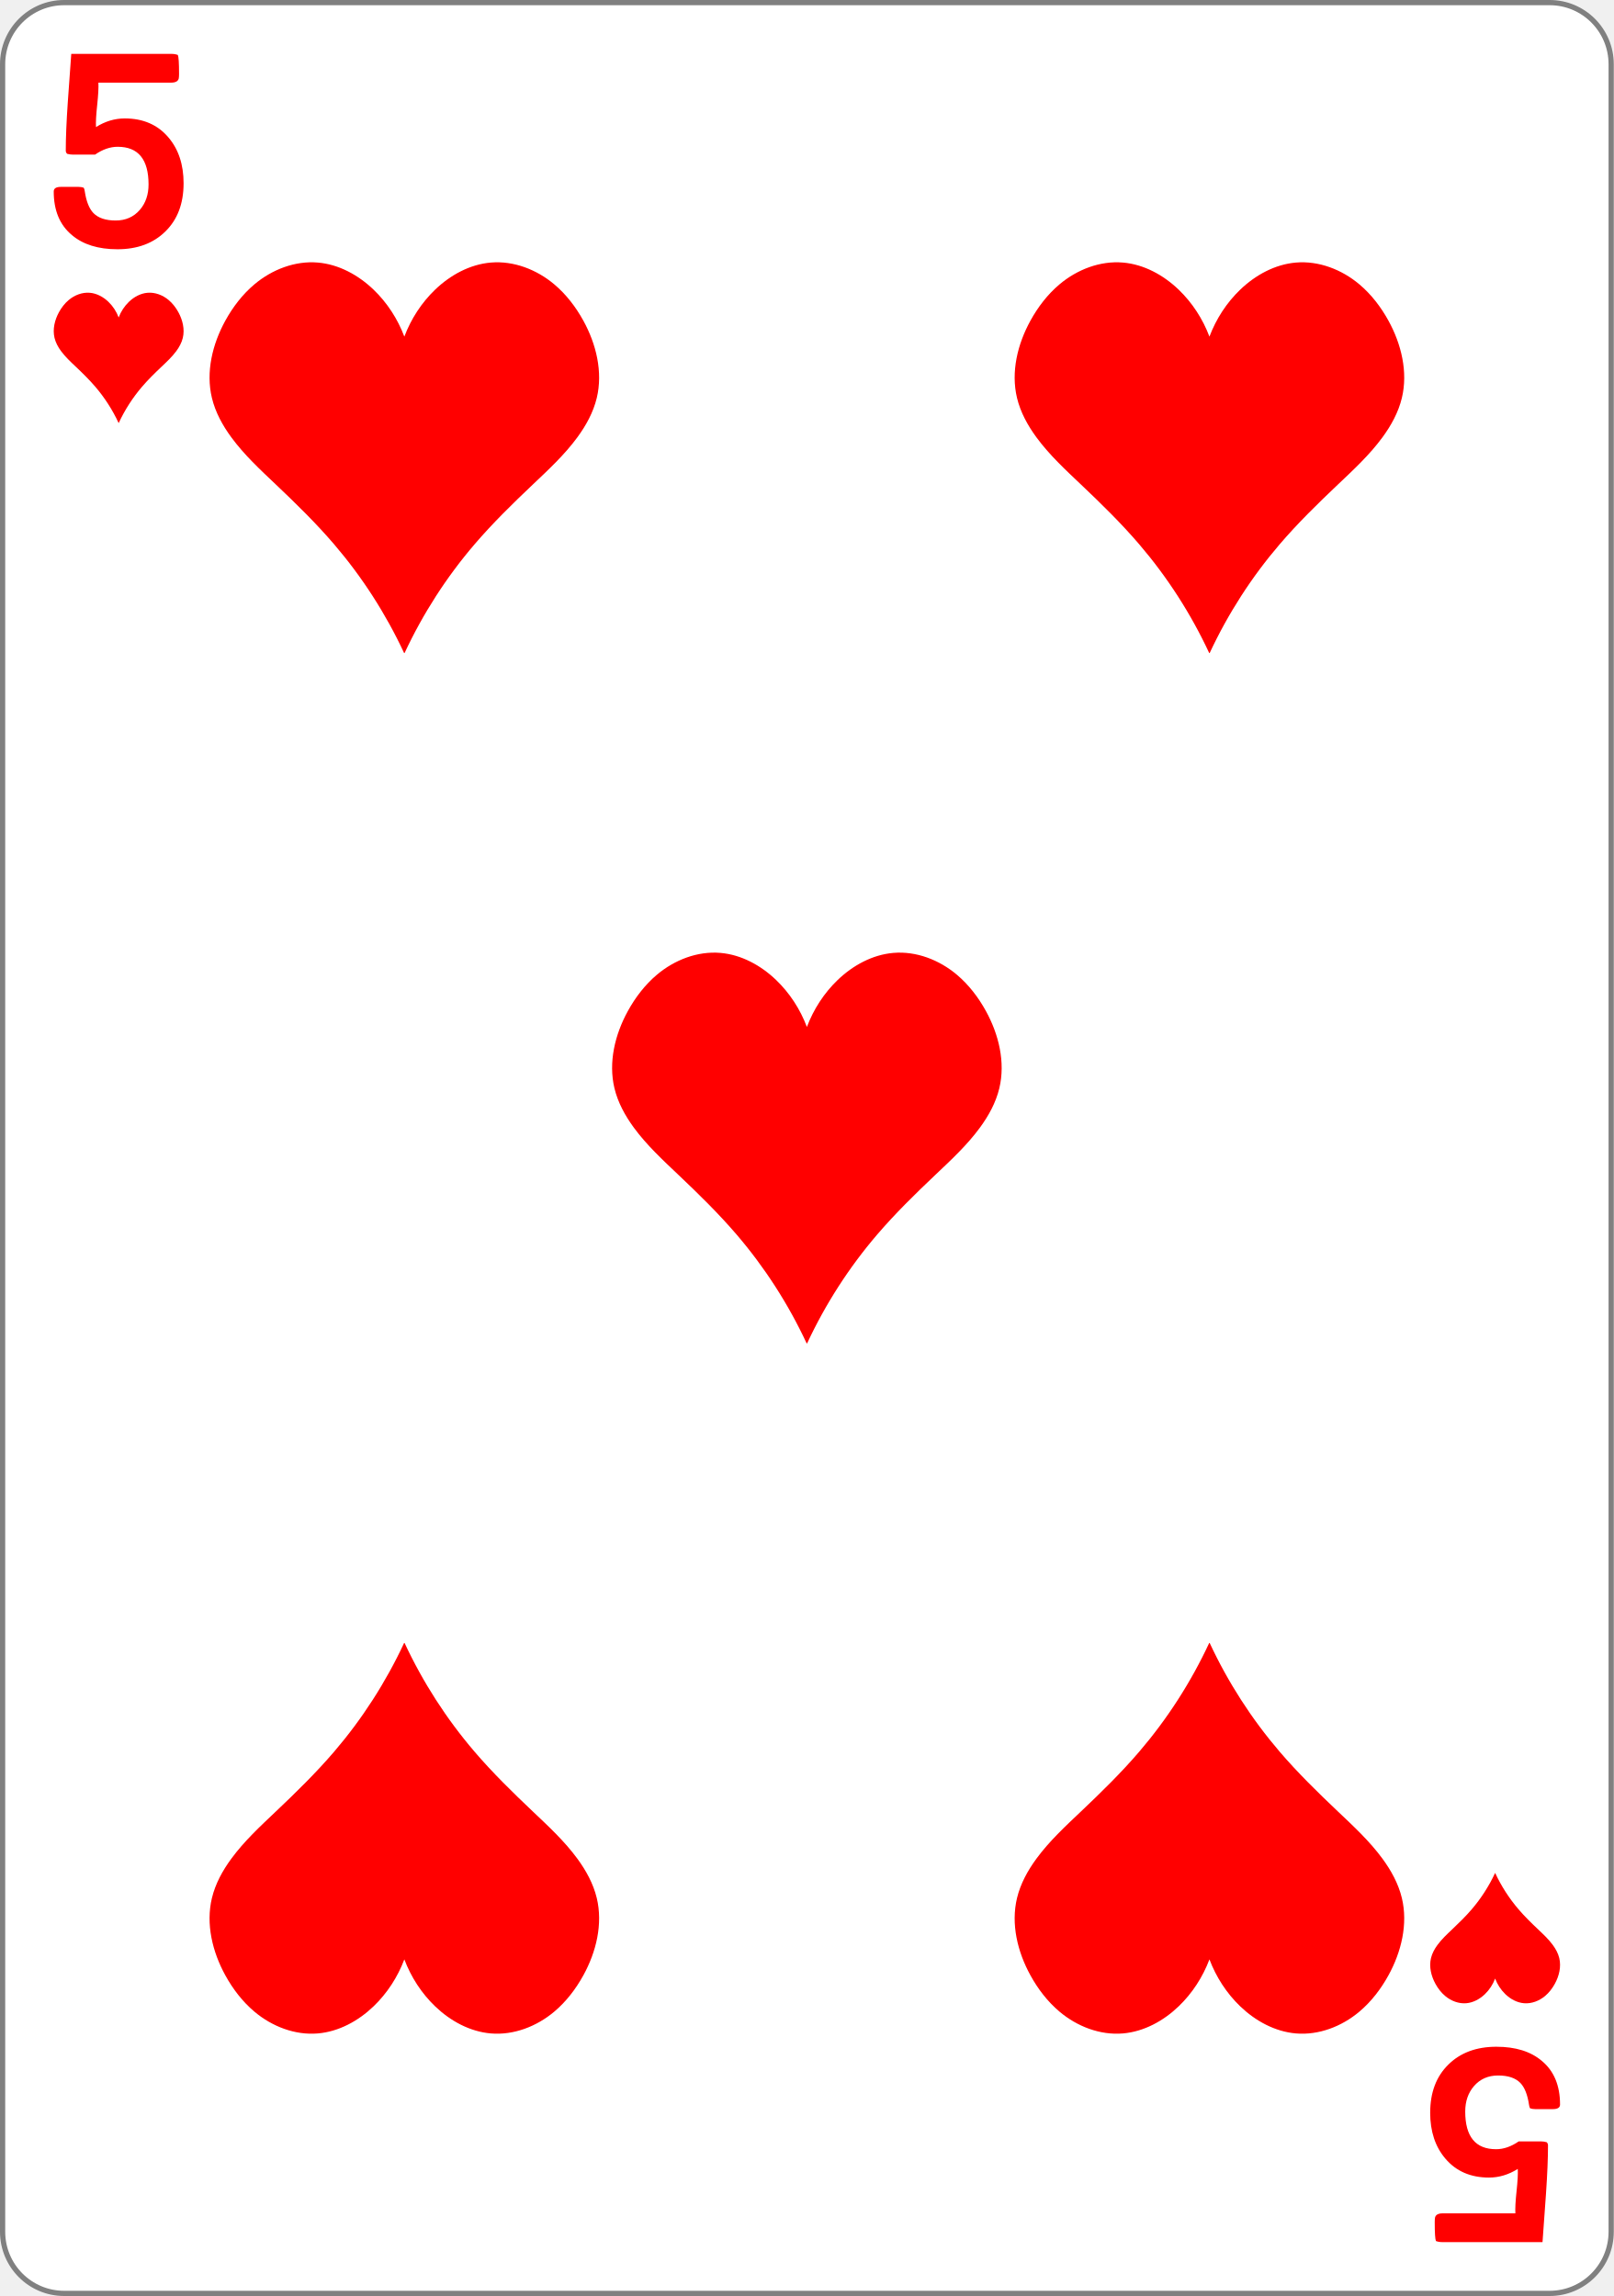
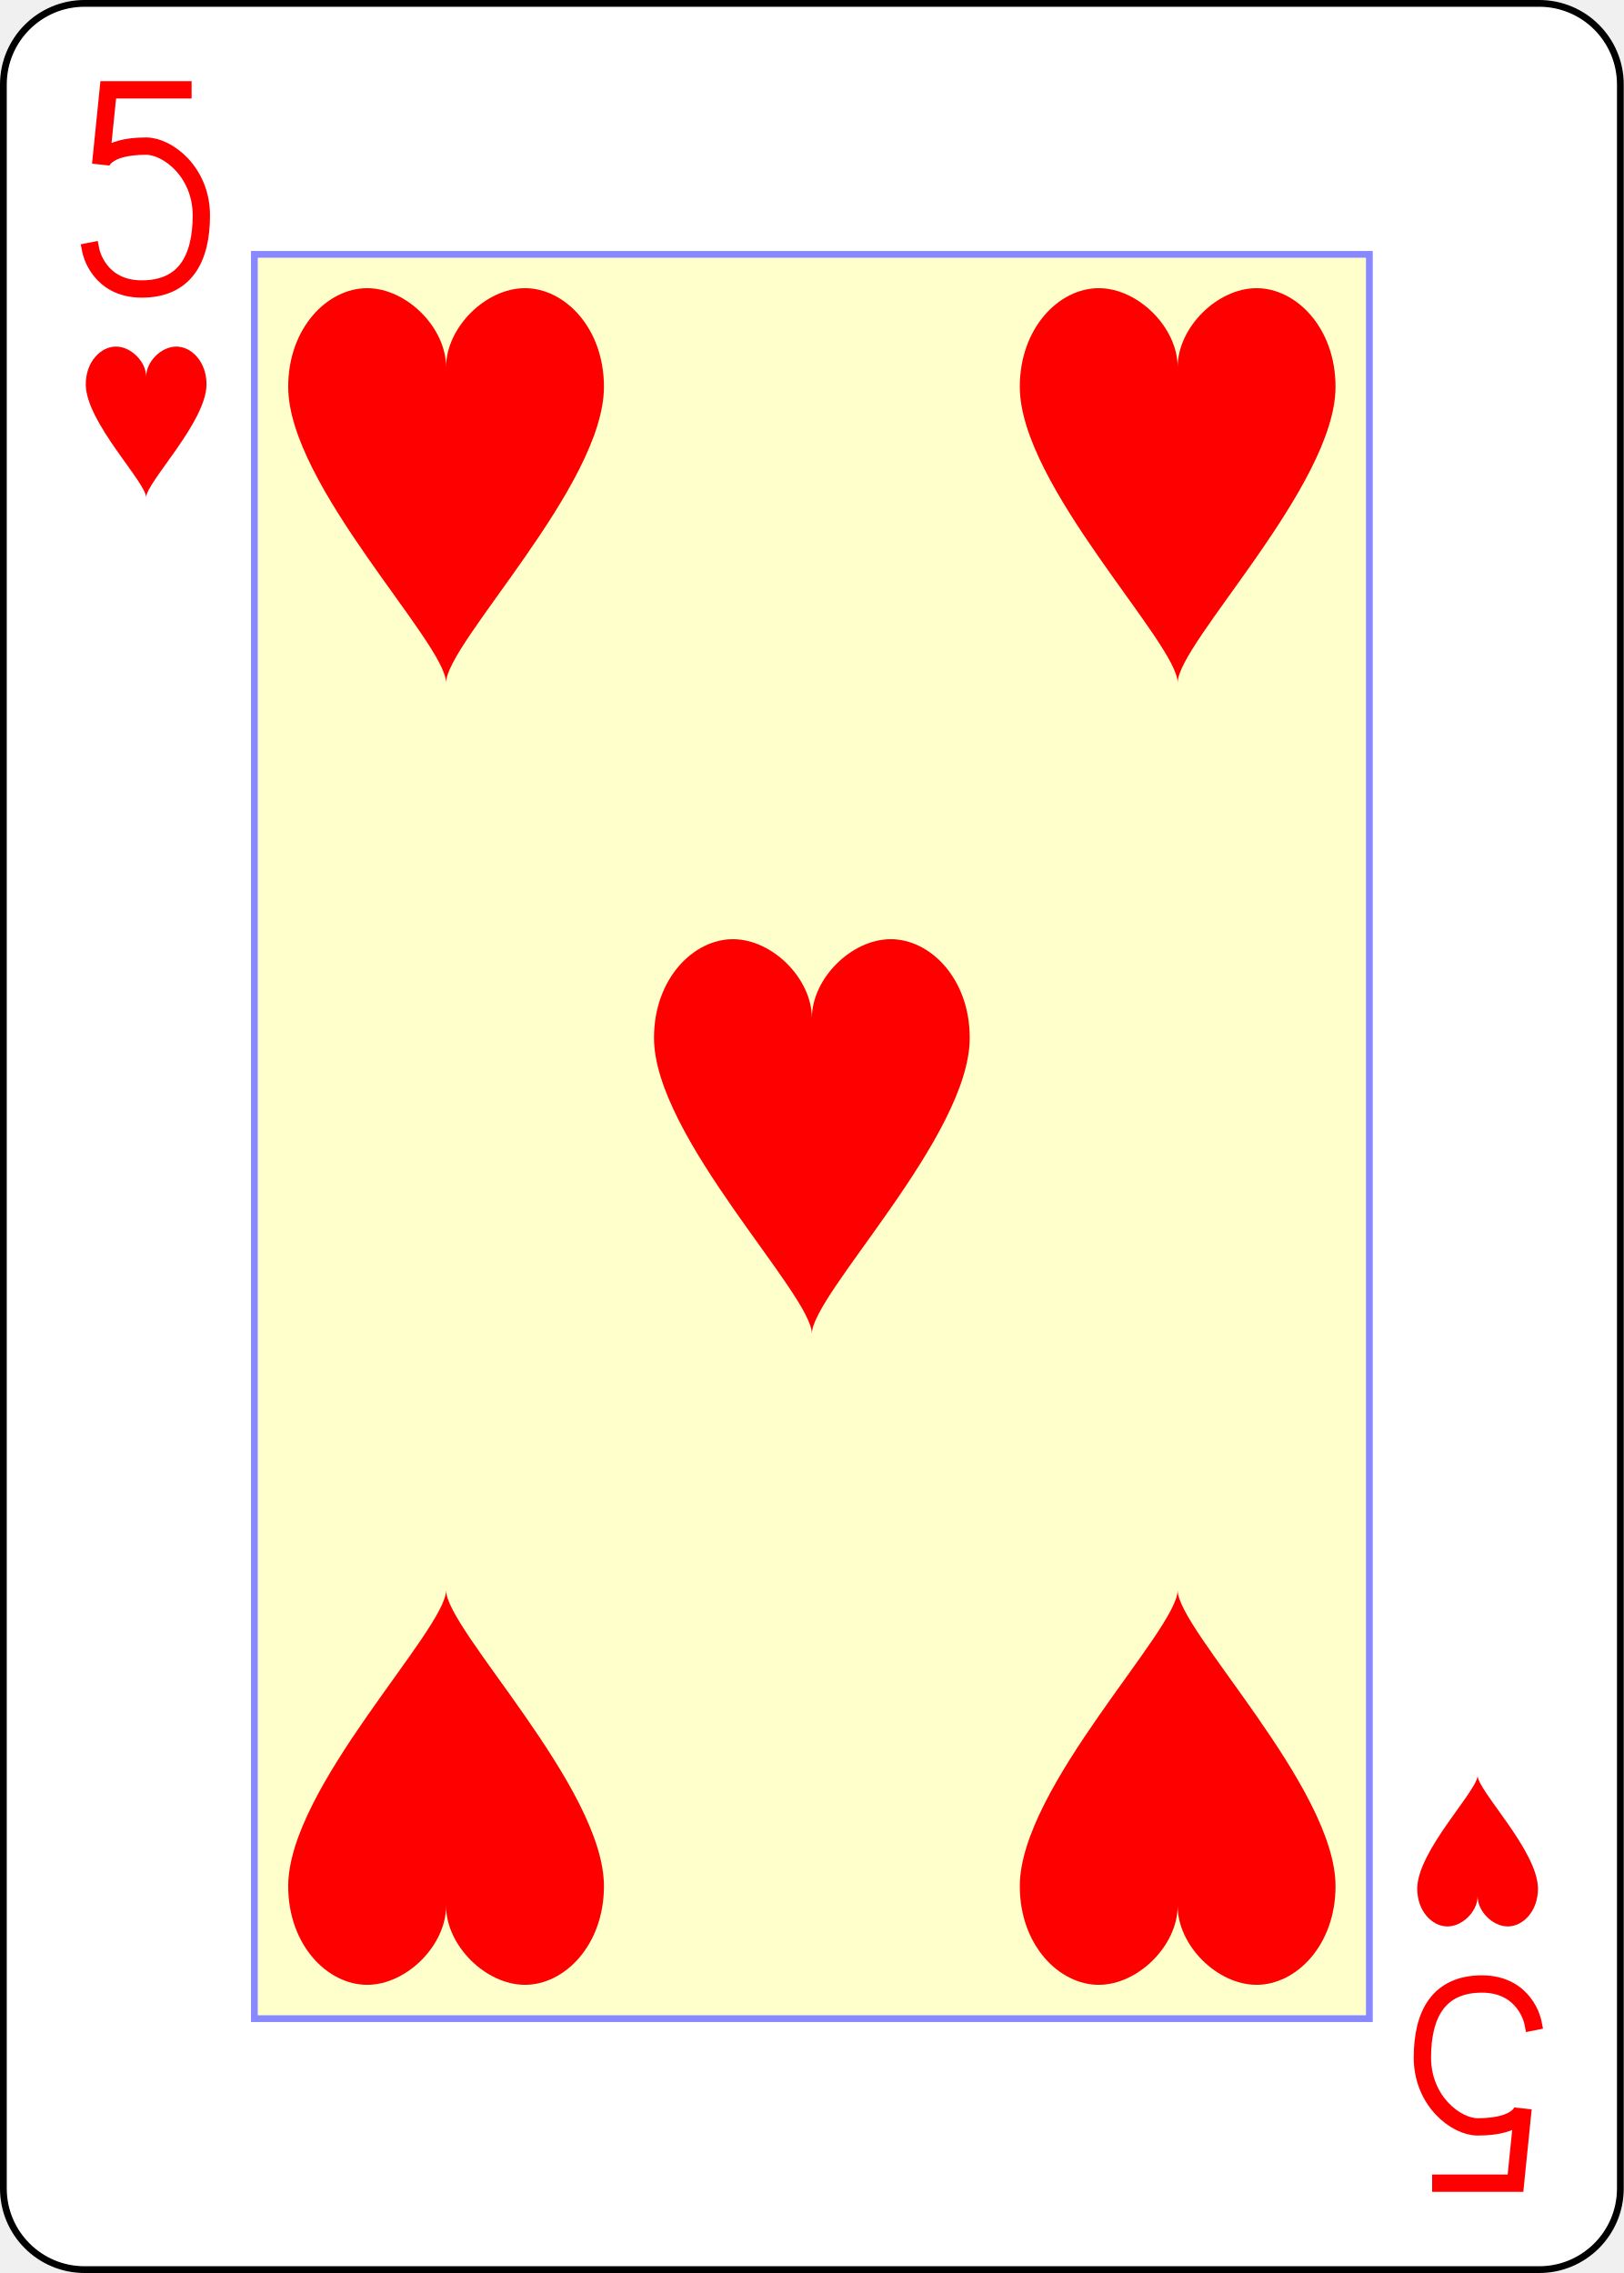
- <svg xmlns="http://www.w3.org/2000/svg" width="234" height="333" id="svg2" version="1.1">
-   <defs id="defs4" />
-   <g id="layer1" transform="translate(0,-719.3621)">
-     <g id="g919">
-       <rect rx="8.919" ry="8.946" y="719.74" x="0.378" height="332.244" width="233.244" id="rect4266" style="fill:#ffffff;fill-opacity:1;stroke:#808080;stroke-width:0.756;stroke-linecap:butt;stroke-linejoin:miter;stroke-miterlimit:4;stroke-dasharray:none;stroke-opacity:1" />
-       <g transform="matrix(0.07348588,0,0,0.07370838,-248.0173,933.6006)" id="g4233" style="fill:none;stroke:#000000;stroke-width:3.181;stroke-opacity:1" />
-       <g clip-path="none" style="fill:none;stroke:#000000;stroke-width:3.181;stroke-opacity:1" id="g4211" transform="matrix(0.07348588,0,0,0.07370838,-248.0173,933.6006)" />
-       <g transform="matrix(0.07348588,0,0,0.07370838,-248.0173,933.6006)" id="g4227" style="fill:none;stroke:#000000;stroke-width:3.181;stroke-opacity:1" />
-       <path id="path3940-9-0" d="m 17.195,780.702 c -0.884,-1.899 -2.026,-3.673 -3.382,-5.256 -0.875,-1.021 -1.836,-1.962 -2.81,-2.885 -0.761,-0.721 -1.535,-1.439 -2.158,-2.286 -0.421,-0.573 -0.772,-1.21 -0.939,-1.904 -0.303,-1.258 0.027,-2.607 0.648,-3.737 0.364,-0.662 0.83,-1.27 1.404,-1.754 0.852,-0.719 1.965,-1.149 3.068,-1.055 1.012,0.086 1.957,0.603 2.696,1.312 0.653,0.628 1.162,1.411 1.485,2.268 0.323,-0.858 0.832,-1.64 1.485,-2.268 0.738,-0.709 1.684,-1.226 2.696,-1.312 1.103,-0.094 2.215,0.336 3.068,1.055 0.574,0.484 1.04,1.092 1.404,1.754 0.622,1.13 0.951,2.479 0.648,3.737 -0.167,0.695 -0.518,1.332 -0.939,1.904 -0.623,0.848 -1.397,1.565 -2.158,2.286 -0.974,0.923 -1.936,1.864 -2.81,2.885 -1.356,1.584 -2.498,3.358 -3.382,5.256" style="fill:#ff0000;fill-opacity:1;stroke:none;stroke-width:1" />
-       <g id="text3755" style="font-style:normal;font-variant:normal;font-weight:bold;font-stretch:normal;font-size:3.772px;line-height:0%;font-family:'Levenim MT';-inkscape-font-specification:'Sans Bold';letter-spacing:0px;word-spacing:0px;fill:#ff0000;fill-opacity:1;stroke:none;stroke-width:1" transform="scale(0.9950993,1.004925)" aria-label="5">
-         <path id="path898" style="font-size:39.909px;line-height:1.25;stroke-width:1" d="m 26.751,742.302 q 0,4.365 -2.65,6.937 -2.631,2.572 -6.996,2.572 -4.19,0 -6.626,-2.046 -2.65,-2.183 -2.65,-6.294 0,-0.663 1.052,-0.663 h 2.553 q 0.409,0 0.76,0.117 0.117,0.195 0.156,0.507 0.331,2.202 1.267,3.157 1.052,1.072 3.235,1.072 2.183,0 3.527,-1.539 1.267,-1.462 1.267,-3.664 0,-5.437 -4.501,-5.437 -1.637,0 -3.293,1.13 h -3.215 q -0.448,0 -0.857,-0.117 -0.195,-0.195 -0.195,-0.448 0,-2.767 0.292,-6.976 0.253,-3.508 0.507,-6.996 h 14.615 q 0.507,0 0.916,0.156 0.175,0.39 0.175,2.728 0,0.39 -0.039,0.643 -0.136,0.624 -1.13,0.624 H 14.338 q 0.058,1.052 -0.175,3.215 -0.234,2.144 -0.175,3.196 2.007,-1.247 4.19,-1.247 4.014,0 6.353,2.728 2.222,2.572 2.222,6.645 z" />
-       </g>
-       <g id="text3755-2" style="font-style:normal;font-variant:normal;font-weight:bold;font-stretch:normal;font-size:3.772px;line-height:0%;font-family:'Levenim MT';-inkscape-font-specification:'Sans Bold';letter-spacing:0px;word-spacing:0px;fill:#ff0000;fill-opacity:1;stroke:none;stroke-width:1" transform="scale(-0.9950993,-1.004925)" aria-label="5">
-         <path id="path901" style="font-size:39.909px;line-height:1.25;stroke-width:1" d="m -208.401,-1020.74 q 0,4.365 -2.65,6.937 -2.631,2.572 -6.996,2.572 -4.19,0 -6.626,-2.046 -2.65,-2.183 -2.65,-6.294 0,-0.662 1.052,-0.662 h 2.553 q 0.409,0 0.76,0.117 0.117,0.195 0.156,0.507 0.331,2.202 1.267,3.157 1.052,1.072 3.235,1.072 2.183,0 3.527,-1.539 1.267,-1.462 1.267,-3.664 0,-5.437 -4.502,-5.437 -1.637,0 -3.293,1.13 h -3.215 q -0.448,0 -0.857,-0.117 -0.195,-0.195 -0.195,-0.448 0,-2.767 0.292,-6.976 0.253,-3.508 0.507,-6.996 h 14.615 q 0.507,0 0.916,0.156 0.175,0.39 0.175,2.728 0,0.39 -0.039,0.643 -0.136,0.624 -1.13,0.624 h -10.581 q 0.059,1.052 -0.175,3.215 -0.234,2.143 -0.175,3.196 2.007,-1.247 4.19,-1.247 4.014,0 6.353,2.728 2.222,2.572 2.222,6.645 z" />
-       </g>
-       <path id="path3940-9-6-6" d="m 216.784,991.022 c -0.884,1.899 -2.026,3.673 -3.382,5.256 -0.875,1.021 -1.836,1.962 -2.81,2.885 -0.761,0.721 -1.535,1.439 -2.158,2.286 -0.421,0.573 -0.772,1.21 -0.939,1.905 -0.303,1.258 0.027,2.607 0.648,3.737 0.364,0.662 0.83,1.27 1.404,1.754 0.852,0.719 1.965,1.149 3.068,1.055 1.012,-0.086 1.957,-0.603 2.696,-1.312 0.653,-0.628 1.162,-1.411 1.485,-2.268 0.323,0.858 0.832,1.64 1.485,2.268 0.738,0.71 1.684,1.226 2.696,1.312 1.103,0.094 2.215,-0.336 3.068,-1.055 0.574,-0.484 1.04,-1.093 1.404,-1.754 0.622,-1.13 0.951,-2.479 0.648,-3.737 -0.167,-0.695 -0.518,-1.332 -0.939,-1.905 -0.623,-0.848 -1.397,-1.565 -2.158,-2.286 -0.974,-0.923 -1.936,-1.864 -2.81,-2.885 -1.356,-1.584 -2.498,-3.358 -3.382,-5.256" style="fill:#ff0000;fill-opacity:1;stroke:none;stroke-width:1" />
-       <path id="path3940-9" d="m 58.597,814.076 c -2.653,-5.696 -6.078,-11.018 -10.147,-15.769 -2.624,-3.064 -5.509,-5.885 -8.431,-8.655 -2.283,-2.164 -4.606,-4.316 -6.474,-6.859 -1.262,-1.718 -2.315,-3.63 -2.817,-5.713 -0.909,-3.774 0.08,-7.82 1.945,-11.21 1.092,-1.985 2.49,-3.811 4.211,-5.263 2.557,-2.157 5.894,-3.446 9.203,-3.165 3.035,0.258 5.872,1.808 8.087,3.936 1.96,1.884 3.486,4.232 4.456,6.805 0.97,-2.573 2.496,-4.921 4.456,-6.805 2.214,-2.128 5.052,-3.678 8.087,-3.936 3.309,-0.281 6.646,1.008 9.203,3.165 1.721,1.452 3.119,3.277 4.211,5.263 1.865,3.39 2.853,7.436 1.945,11.21 -0.502,2.084 -1.555,3.995 -2.817,5.713 -1.868,2.543 -4.191,4.695 -6.474,6.859 -2.922,2.77 -5.807,5.591 -8.431,8.655 -4.069,4.751 -7.494,10.074 -10.147,15.769" style="fill:#ff0000;fill-opacity:1;stroke:none;stroke-width:1" />
-       <path id="path3940-9-1" d="m 175.338,814.076 c -2.653,-5.696 -6.078,-11.018 -10.147,-15.769 -2.624,-3.064 -5.509,-5.885 -8.431,-8.655 -2.283,-2.164 -4.606,-4.316 -6.474,-6.859 -1.262,-1.718 -2.315,-3.63 -2.817,-5.713 -0.909,-3.774 0.08,-7.82 1.945,-11.21 1.092,-1.985 2.49,-3.811 4.211,-5.263 2.557,-2.157 5.894,-3.446 9.203,-3.165 3.035,0.258 5.872,1.808 8.087,3.936 1.96,1.884 3.486,4.232 4.456,6.805 0.97,-2.573 2.496,-4.921 4.456,-6.805 2.214,-2.128 5.052,-3.678 8.087,-3.936 3.309,-0.281 6.646,1.008 9.203,3.165 1.721,1.452 3.119,3.277 4.211,5.263 1.865,3.39 2.853,7.436 1.945,11.21 -0.502,2.084 -1.555,3.995 -2.817,5.713 -1.868,2.543 -4.191,4.695 -6.474,6.859 -2.922,2.77 -5.807,5.591 -8.431,8.655 -4.069,4.751 -7.494,10.074 -10.147,15.769" style="fill:#ff0000;fill-opacity:1;stroke:none;stroke-width:1" />
-       <path id="path3940-9-9" d="m 116.967,914.199 c -2.653,-5.696 -6.078,-11.018 -10.147,-15.769 -2.624,-3.064 -5.509,-5.885 -8.431,-8.655 -2.283,-2.164 -4.606,-4.316 -6.474,-6.859 -1.262,-1.718 -2.315,-3.63 -2.817,-5.713 -0.909,-3.774 0.08,-7.82 1.945,-11.21 1.092,-1.985 2.49,-3.811 4.211,-5.263 2.557,-2.157 5.894,-3.446 9.203,-3.165 3.035,0.258 5.872,1.808 8.087,3.936 1.96,1.884 3.486,4.232 4.456,6.805 0.97,-2.573 2.497,-4.921 4.456,-6.805 2.214,-2.128 5.052,-3.678 8.087,-3.936 3.309,-0.281 6.646,1.008 9.203,3.165 1.721,1.452 3.119,3.277 4.211,5.263 1.865,3.39 2.853,7.436 1.945,11.21 -0.502,2.084 -1.555,3.995 -2.817,5.713 -1.868,2.543 -4.191,4.695 -6.474,6.859 -2.922,2.77 -5.807,5.591 -8.431,8.655 -4.069,4.751 -7.494,10.074 -10.147,15.769" style="fill:#ff0000;fill-opacity:1;stroke:none;stroke-width:1" />
-       <path id="path3940-9-6" d="m 58.597,957.648 c -2.653,5.696 -6.078,11.018 -10.147,15.769 -2.624,3.064 -5.509,5.885 -8.431,8.655 -2.283,2.164 -4.606,4.316 -6.474,6.859 -1.262,1.718 -2.315,3.63 -2.817,5.713 -0.909,3.774 0.08,7.82 1.945,11.21 1.092,1.986 2.49,3.812 4.211,5.263 2.557,2.157 5.894,3.446 9.203,3.164 3.035,-0.258 5.872,-1.808 8.087,-3.936 1.96,-1.884 3.486,-4.232 4.456,-6.805 0.97,2.573 2.496,4.921 4.456,6.805 2.214,2.128 5.052,3.678 8.087,3.936 3.309,0.281 6.646,-1.008 9.203,-3.164 1.721,-1.452 3.119,-3.278 4.211,-5.263 1.865,-3.39 2.853,-7.436 1.945,-11.21 -0.502,-2.084 -1.555,-3.995 -2.817,-5.713 -1.868,-2.543 -4.191,-4.695 -6.474,-6.859 -2.922,-2.77 -5.807,-5.591 -8.431,-8.655 -4.069,-4.751 -7.494,-10.074 -10.147,-15.769" style="fill:#ff0000;fill-opacity:1;stroke:none;stroke-width:1" />
-       <path id="path3940-9-1-0" d="m 175.338,957.648 c -2.653,5.696 -6.078,11.018 -10.147,15.769 -2.624,3.064 -5.509,5.885 -8.431,8.655 -2.283,2.164 -4.606,4.316 -6.474,6.859 -1.262,1.718 -2.315,3.63 -2.817,5.713 -0.909,3.774 0.08,7.82 1.945,11.21 1.092,1.986 2.49,3.812 4.211,5.263 2.557,2.157 5.894,3.446 9.203,3.164 3.035,-0.258 5.872,-1.808 8.087,-3.936 1.96,-1.884 3.486,-4.232 4.456,-6.805 0.97,2.573 2.497,4.921 4.456,6.805 2.214,2.128 5.052,3.678 8.087,3.936 3.309,0.281 6.646,-1.008 9.203,-3.164 1.721,-1.452 3.119,-3.278 4.211,-5.263 1.865,-3.39 2.853,-7.436 1.945,-11.21 -0.502,-2.084 -1.555,-3.995 -2.817,-5.713 -1.868,-2.543 -4.191,-4.695 -6.474,-6.859 -2.922,-2.77 -5.807,-5.591 -8.431,-8.655 -4.069,-4.751 -7.494,-10.074 -10.147,-15.769" style="fill:#ff0000;fill-opacity:1;stroke:none;stroke-width:1" />
-     </g>
+ <svg xmlns="http://www.w3.org/2000/svg" xmlns:xlink="http://www.w3.org/1999/xlink" class="card" face="5H" height="3.5in" preserveAspectRatio="none" viewBox="-120 -168 240 336" width="2.5in">
+   <defs>
+     <symbol id="SH5" viewBox="-600 -600 1200 1200" preserveAspectRatio="xMinYMid">
+       <path d="M0 -300C0 -400 100 -500 200 -500C300 -500 400 -400 400 -250C400 0 0 400 0 500C0 400 -400 0 -400 -250C-400 -400 -300 -500 -200 -500C-100 -500 0 -400 -0 -300Z" fill="red" />
+     </symbol>
+     <symbol id="VH5" viewBox="-500 -500 1000 1000" preserveAspectRatio="xMinYMid">
+       <path d="M170 -460L-175 -460L-210 -115C-210 -115 -200 -200 0 -200C100 -200 255 -80 255 120C255 320 180 460 -20 460C-220 460 -255 285 -255 285" stroke="red" stroke-width="80" stroke-linecap="square" stroke-miterlimit="1.5" fill="none" />
+     </symbol>
+     <rect id="XH5" width="164.8" height="260.8" x="-82.4" y="-130.4" />
+   </defs>
+   <rect width="239" height="335" x="-119.5" y="-167.5" rx="12" ry="12" fill="white" stroke="black" />
+   <use xlink:href="#XH5" width="164.8" height="260.8" stroke="#88f" fill="#FFC" />
+   <use xlink:href="#VH5" height="32" width="32" x="-114.4" y="-156" />
+   <use xlink:href="#SH5" height="26.769" width="26.769" x="-111.784" y="-119" />
+   <use xlink:href="#SH5" height="70" width="70" x="-89.067" y="-131.234" />
+   <use xlink:href="#SH5" height="70" width="70" x="19.067" y="-131.234" />
+   <use xlink:href="#SH5" height="70" width="70" x="-35" y="-35" />
+   <g transform="rotate(180)">
+     <use xlink:href="#VH5" height="32" width="32" x="-114.4" y="-156" />
+     <use xlink:href="#SH5" height="26.769" width="26.769" x="-111.784" y="-119" />
+     <use xlink:href="#SH5" height="70" width="70" x="-89.067" y="-131.234" />
+     <use xlink:href="#SH5" height="70" width="70" x="19.067" y="-131.234" />
  </g>
</svg>
